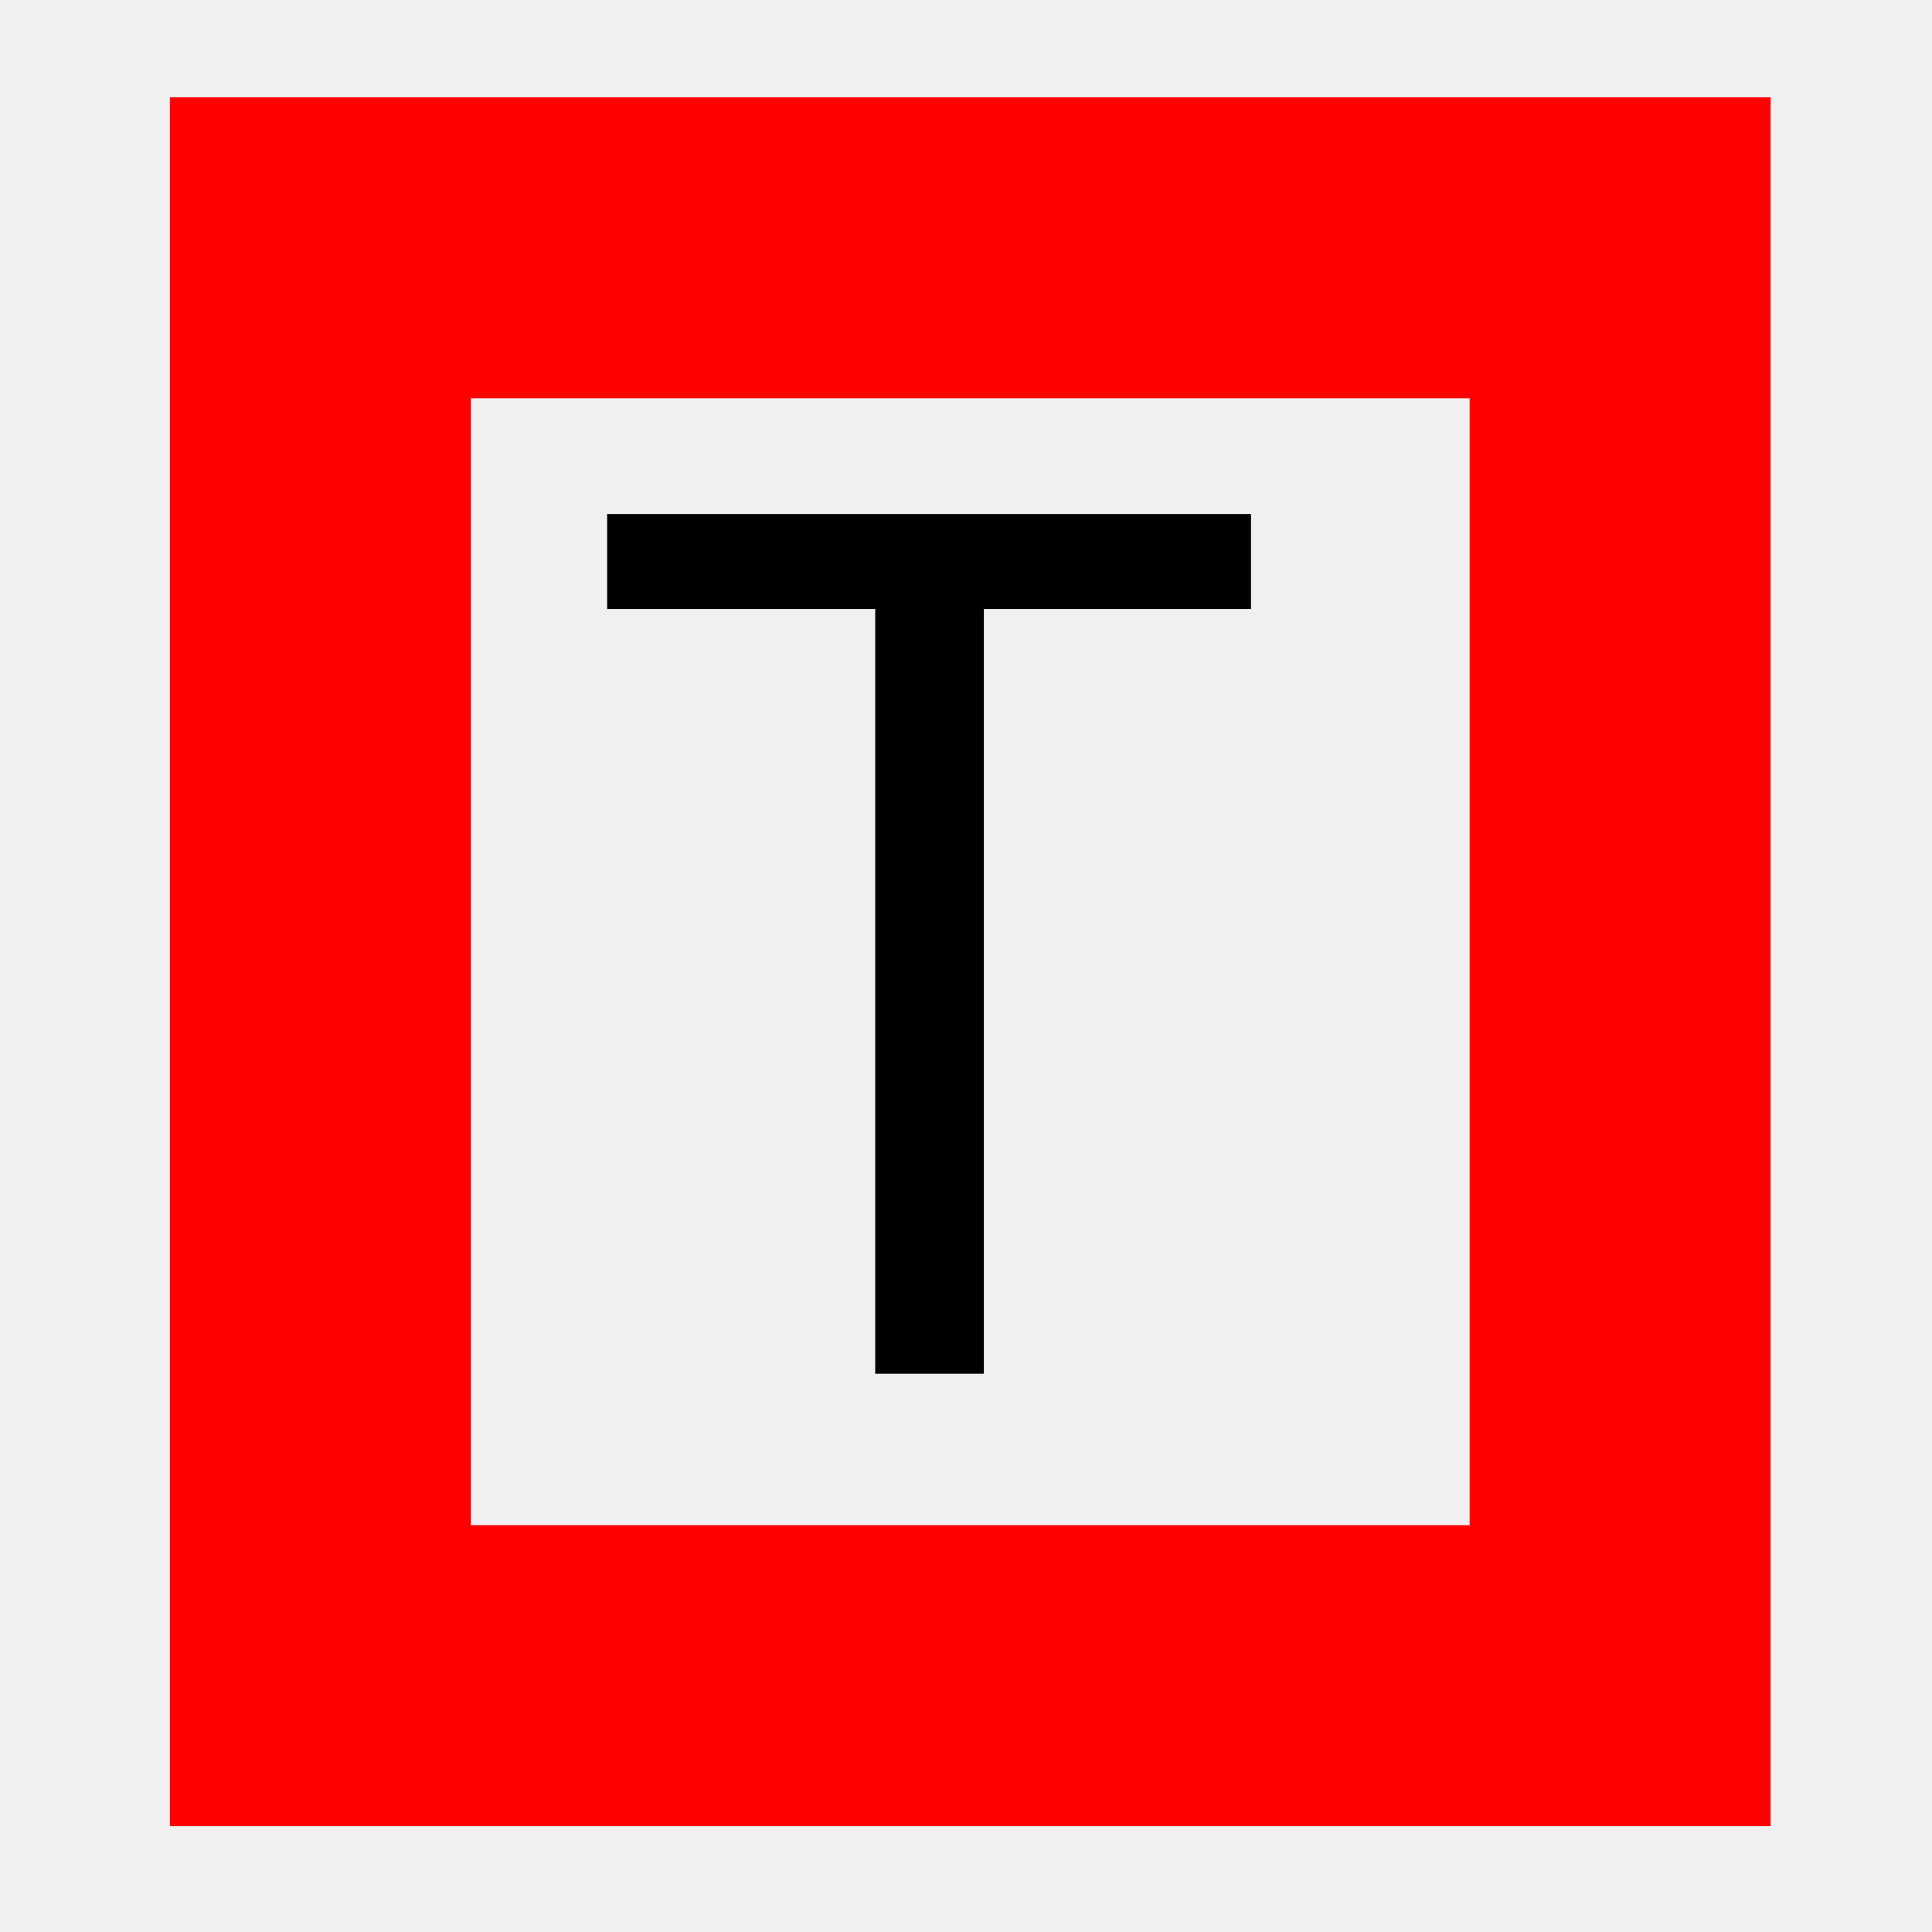
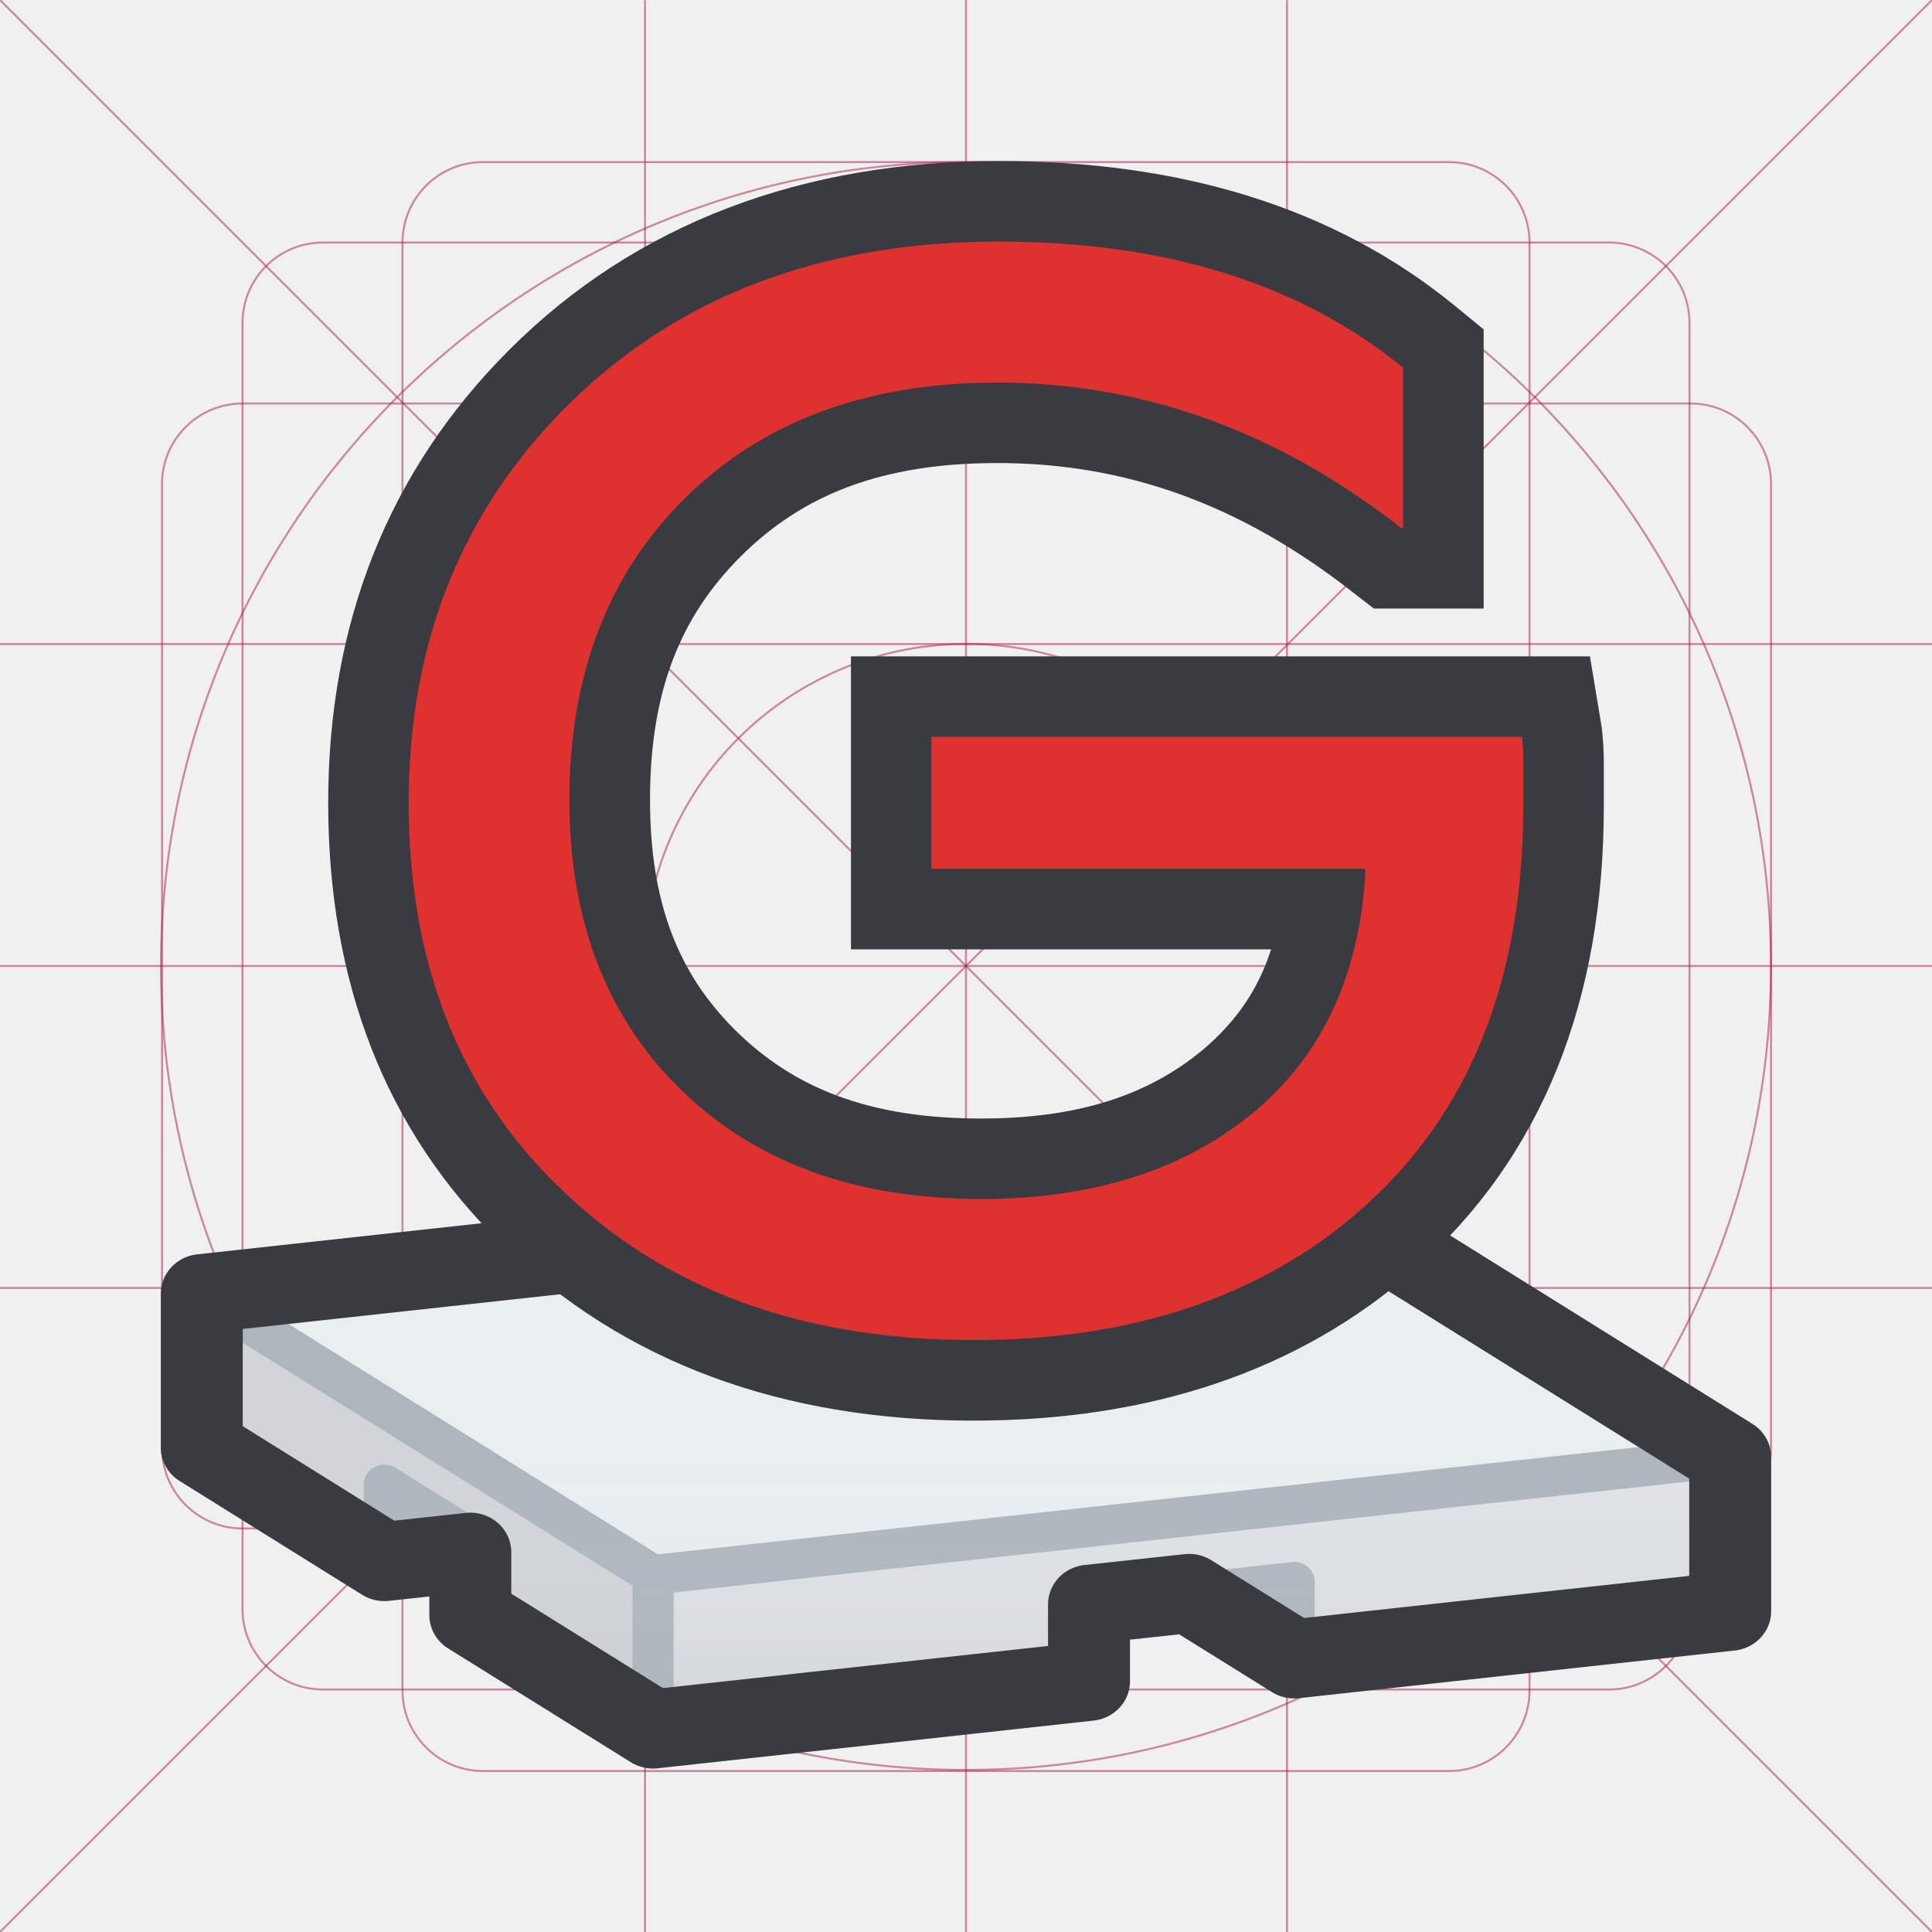
- <svg xmlns="http://www.w3.org/2000/svg" version="1.1" width="64.188" height="64.188" id="svg3799">
-   <defs id="defs3801">
-     <marker refX="0" refY="0" orient="auto" id="EmptyTriangleOutL" style="overflow:visible">
-       <path d="m 5.77,0 -8.65,5 0,-10 8.65,5 z" transform="matrix(0.8,0,0,0.8,-4.8,0)" id="path4487" style="fill:#ffffff;fill-rule:evenodd;stroke:#000000;stroke-width:1pt" />
-     </marker>
-     <marker refX="0" refY="0" orient="auto" id="DotS" style="overflow:visible">
-       <path d="m -2.5,-1 c 0,2.76 -2.24,5 -5,5 -2.76,0 -5,-2.24 -5,-5 0,-2.76 2.24,-5 5,-5 2.76,0 5,2.24 5,5 z" transform="matrix(0.2,0,0,0.2,1.48,0.2)" id="path4394" style="fill-rule:evenodd;stroke:#000000;stroke-width:1pt" />
-     </marker>
-     <marker refX="0" refY="0" orient="auto" id="DotL" style="overflow:visible">
-       <path d="m -2.5,-1 c 0,2.76 -2.24,5 -5,5 -2.76,0 -5,-2.24 -5,-5 0,-2.76 2.24,-5 5,-5 2.76,0 5,2.24 5,5 z" transform="matrix(0.8,0,0,0.8,5.92,0.8)" id="path4388" style="fill-rule:evenodd;stroke:#000000;stroke-width:1pt" />
-     </marker>
-     <marker refX="0" refY="0" orient="auto" id="Tail" style="overflow:visible">
-       <g transform="scale(-1.2,-1.2)" id="g4363">
-         <path d="M -3.805,-3.959 0.544,0" id="path4365" style="fill:none;stroke:#000000;stroke-width:0.8;stroke-linecap:round" />
-         <path d="M -1.287,-3.959 3.062,0" id="path4367" style="fill:none;stroke:#000000;stroke-width:0.8;stroke-linecap:round" />
-         <path d="M 1.305,-3.959 5.654,0" id="path4369" style="fill:none;stroke:#000000;stroke-width:0.8;stroke-linecap:round" />
-         <path d="M -3.805,4.178 0.544,0.22" id="path4371" style="fill:none;stroke:#000000;stroke-width:0.8;stroke-linecap:round" />
-         <path d="M -1.287,4.178 3.062,0.22" id="path4373" style="fill:none;stroke:#000000;stroke-width:0.8;stroke-linecap:round" />
-         <path d="M 1.305,4.178 5.654,0.22" id="path4375" style="fill:none;stroke:#000000;stroke-width:0.8;stroke-linecap:round" />
+ <svg xmlns="http://www.w3.org/2000/svg" xmlns:xlink="http://www.w3.org/1999/xlink" width="24" height="24" viewBox="0 0 24 24" version="1.1" id="svg1" xml:space="preserve">
+   <defs id="defs1">
+     <linearGradient id="linearGradient142">
+       <stop style="stop-color:#e9eef1;stop-opacity:1" offset="0" id="stop142" />
+       <stop style="stop-color:#adb5bd;stop-opacity:1" offset="1" id="stop143" />
+     </linearGradient>
+     <linearGradient id="linearGradient107">
+       <stop style="stop-color:#fa5252;stop-opacity:1" offset="0" id="stop107" />
+       <stop style="stop-color:#228be6;stop-opacity:1" offset="1" id="stop108" />
+     </linearGradient>
+     <linearGradient id="linearGradient75">
+       <stop style="stop-color:#3a3b40;stop-opacity:0.75;" offset="0" id="stop75" />
+       <stop style="stop-color:#e9eef1;stop-opacity:0;" offset="0.5" id="stop76" />
+     </linearGradient>
+     <linearGradient xlink:href="#linearGradient75" id="linearGradient76" x1="-53.282" y1="-12.879" x2="-53.282" y2="-133.707" gradientUnits="userSpaceOnUse" />
+     <linearGradient xlink:href="#linearGradient75" id="linearGradient77" gradientUnits="userSpaceOnUse" x1="46.726" y1="116.404" x2="46.726" y2="-41.197" />
+     <linearGradient xlink:href="#linearGradient75" id="linearGradient86" gradientUnits="userSpaceOnUse" x1="-10.91" y1="20.59" x2="-10.91" y2="-103.796" />
+     <linearGradient xlink:href="#linearGradient75" id="linearGradient99" gradientUnits="userSpaceOnUse" x1="69.805" y1="-81.401" x2="69.805" y2="-202.307" />
+     <linearGradient xlink:href="#linearGradient107" id="linearGradient108" x1="62.214" y1="52.315" x2="71.861" y2="52.315" gradientUnits="userSpaceOnUse" gradientTransform="matrix(0.6296907,0,0,0.6436976,-26.12477,-17.65435)" />
+     <linearGradient xlink:href="#linearGradient75" id="linearGradient131" gradientUnits="userSpaceOnUse" x1="11.733" y1="22.666" x2="11.733" y2="0.812" />
+     <linearGradient xlink:href="#linearGradient142" id="linearGradient143" gradientUnits="userSpaceOnUse" x1="8.72" y1="5.553" x2="10.634" y2="12.818" />
+     <linearGradient xlink:href="#linearGradient142" id="linearGradient144" gradientUnits="userSpaceOnUse" x1="8.72" y1="5.553" x2="10.634" y2="12.818" />
+     <linearGradient xlink:href="#linearGradient75" id="linearGradient189" gradientUnits="userSpaceOnUse" x1="-31.813" y1="-18.442" x2="-31.814" y2="-185.681" />
+     <linearGradient xlink:href="#linearGradient75" id="linearGradient196" gradientUnits="userSpaceOnUse" x1="65.749" y1="17.867" x2="65.749" y2="-211.276" />
+     <linearGradient xlink:href="#linearGradient75" id="linearGradient206" gradientUnits="userSpaceOnUse" x1="-10.91" y1="20.59" x2="-10.91" y2="-103.796" />
+   </defs>
+   <g id="layer1" style="display:inline;stroke-width:2.133" transform="matrix(0.46875,0,0,0.46875,0.5150162,0.5081164)">
+     <rect style="opacity:0.5;fill:none;fill-rule:evenodd;stroke:#a61e4d;stroke-width:0.053;stroke-linecap:round;stroke-linejoin:round;stroke-miterlimit:100;stroke-dasharray:none;stroke-dashoffset:4.6" id="rect3" width="38.347" height="38.347" x="5.328" y="5.343" rx="2.133" ry="2.133" />
+     <g id="g3-6-3-3-90" transform="translate(0.01731682,-0.01731491)" style="stroke-width:0.053;stroke-dasharray:none" />
+     <rect style="opacity:0.5;fill:none;fill-opacity:0.5;fill-rule:evenodd;stroke:#a61e4d;stroke-width:0.053;stroke-linecap:round;stroke-linejoin:round;stroke-miterlimit:100;stroke-dasharray:none;stroke-dashoffset:4.6" id="rect1" width="42.64" height="29.813" x="3.195" y="9.609" rx="2.133" ry="2.133" />
+     <rect style="opacity:0.5;fill:none;fill-opacity:0.5;fill-rule:evenodd;stroke:#a61e4d;stroke-width:0.053;stroke-linecap:round;stroke-linejoin:round;stroke-miterlimit:100;stroke-dasharray:none;stroke-dashoffset:4.6" id="rect2" width="29.867" height="42.639" x="9.568" y="3.211" rx="2.133" ry="2.133" />
+     <ellipse style="opacity:0.5;fill:none;fill-opacity:0.5;fill-rule:evenodd;stroke:#a61e4d;stroke-width:0.053;stroke-linecap:round;stroke-linejoin:round;stroke-miterlimit:100;stroke-dasharray:none;stroke-dashoffset:4.6" id="path3" cx="24.501" cy="24.516" rx="21.333" ry="21.305" />
+     <ellipse style="opacity:0.5;fill:none;fill-rule:evenodd;stroke:#a61e4d;stroke-width:0.053;stroke-linecap:round;stroke-linejoin:round;stroke-miterlimit:100;stroke-dasharray:none;stroke-dashoffset:4.6" id="path4" cx="24.515" cy="24.516" rx="8.547" ry="8.536" />
+     <path style="opacity:0.5;fill:none;fill-rule:evenodd;stroke:#a61e4d;stroke-width:0.053;stroke-linecap:round;stroke-linejoin:round;stroke-miterlimit:100;stroke-dasharray:none;stroke-dashoffset:4.6" d="M -1.099,-1.084 50.101,50.116" id="path5" />
+     <path style="opacity:0.5;fill:none;fill-rule:evenodd;stroke:#a61e4d;stroke-width:0.053;stroke-linecap:round;stroke-linejoin:round;stroke-miterlimit:100;stroke-dasharray:none;stroke-dashoffset:4.6" d="M 50.101,-1.084 -1.099,50.116" id="path6" />
+     <path style="opacity:0.5;fill:none;fill-rule:evenodd;stroke:#a61e4d;stroke-width:0.053;stroke-linecap:round;stroke-linejoin:round;stroke-miterlimit:100;stroke-dasharray:none;stroke-dashoffset:4.6" d="M 24.501,-1.084 V 50.116" id="path7" />
+     <path style="opacity:0.5;fill:none;fill-rule:evenodd;stroke:#a61e4d;stroke-width:0.053;stroke-linecap:round;stroke-linejoin:round;stroke-miterlimit:100;stroke-dasharray:none;stroke-dashoffset:4.6" d="M -1.099,24.516 H 50.101" id="path8" />
+     <path style="opacity:0.5;fill:none;fill-rule:evenodd;stroke:#a61e4d;stroke-width:0.053;stroke-linecap:round;stroke-linejoin:round;stroke-miterlimit:100;stroke-dasharray:none;stroke-dashoffset:4.6" d="M 15.995,-1.057 V 50.143" id="path9" />
+     <path style="opacity:0.5;fill:none;fill-rule:evenodd;stroke:#a61e4d;stroke-width:0.053;stroke-linecap:round;stroke-linejoin:round;stroke-miterlimit:100;stroke-dasharray:none;stroke-dashoffset:4.6" d="M 33.008,-1.057 V 50.143" id="path10" />
+     <path style="opacity:0.5;fill:none;fill-rule:evenodd;stroke:#a61e4d;stroke-width:0.053;stroke-linecap:round;stroke-linejoin:round;stroke-miterlimit:100;stroke-dasharray:none;stroke-dashoffset:4.6" d="M -1.099,15.983 H 50.101" id="path11" />
+     <path style="opacity:0.5;fill:none;fill-rule:evenodd;stroke:#a61e4d;stroke-width:0.053;stroke-linecap:round;stroke-linejoin:round;stroke-miterlimit:100;stroke-dasharray:none;stroke-dashoffset:4.6" d="M -1.099,33.049 H 50.101" id="path12" />
+   </g>
+   <g id="layer2" style="display:inline;opacity:1;stroke-width:1.096" transform="matrix(0.9099488,0,0,0.9151602,1.323927,1.269753)">
+     <g id="g55" transform="matrix(0.1532986,0,0,0.1386635,4.569644,3.826789)" style="display:none;stroke-width:3.758;stroke-dasharray:none">
+       <path d="M 74.554,16.145 -21.221,26.995 18.895,52.9 114.672,42.05 Z m -4.452,2.941 13.638,8.808 -32.563,3.688 -13.64,-8.806 z m -47.889,5.425 13.64,8.808 -32.565,3.688 -13.638,-8.806 z m 67.947,7.527 13.64,8.808 -32.565,3.688 -5.782,-3.735 -7.856,-5.073 z m -47.889,5.425 13.64,8.808 -32.565,3.688 -5.782,-3.735 -7.856,-5.073 z" style="fill:#e9eef1;fill-rule:evenodd;stroke:none;stroke-width:3.758;stroke-linecap:round;stroke-linejoin:round;stroke-dasharray:none" id="path44" />
+       <path d="M 114.672,42.05 18.895,52.9 v 5.961 L 114.672,48.01 Z" style="fill:#e9eef1;fill-rule:evenodd;stroke:none;stroke-width:3.758;stroke-linecap:round;stroke-linejoin:round;stroke-dasharray:none" id="path43" />
+       <path d="m 18.895,58.861 v -5.961 L -21.221,26.995 v 5.963 z" style="fill:#e9eef1;fill-rule:evenodd;stroke:none;stroke-width:3.758;stroke-linecap:round;stroke-linejoin:round;stroke-dasharray:none" id="path42" />
+       <path d="m 22.214,24.511 -32.563,3.69 7.854,5.071 24.709,-2.8 z" style="fill:#e9eef1;fill-rule:evenodd;stroke:none;stroke-width:3.758;stroke-linecap:round;stroke-linejoin:round;stroke-dasharray:none" id="path53" />
+       <path d="m 90.16,32.038 -32.563,3.688 7.856,5.073 24.707,-2.8 z" style="fill:#e9eef1;fill-rule:evenodd;stroke:none;stroke-width:3.758;stroke-linecap:round;stroke-linejoin:round;stroke-dasharray:none" id="path48" />
+       <path d="M 42.272,37.463 9.709,41.151 17.564,46.224 42.272,43.424 Z" style="fill:#e9eef1;fill-rule:evenodd;stroke:none;stroke-width:3.758;stroke-linecap:round;stroke-linejoin:round;stroke-dasharray:none" id="path45" />
+       <path d="m 70.102,19.086 -32.565,3.69 7.856,5.071 24.709,-2.8 z" style="fill:#e9eef1;fill-rule:evenodd;stroke:none;stroke-width:3.758;stroke-linecap:round;stroke-linejoin:round;stroke-dasharray:none" id="path52" />
+       <path d="m 42.272,37.463 v 5.961 l 5.787,3.737 7.854,-0.89 z" style="fill:#e9eef1;fill-rule:evenodd;stroke:none;stroke-width:3.758;stroke-linecap:round;stroke-linejoin:round;stroke-dasharray:none" id="path46" />
+       <path d="m 22.214,24.511 v 5.961 l 5.785,3.737 7.856,-0.89 z" style="fill:#e9eef1;fill-rule:evenodd;stroke:none;stroke-width:3.758;stroke-linecap:round;stroke-linejoin:round;stroke-dasharray:none" id="path55" />
+       <path d="m 70.102,19.086 v 5.961 l 5.785,3.737 7.854,-0.89 z" style="fill:#e9eef1;fill-rule:evenodd;stroke:none;stroke-width:3.758;stroke-linecap:round;stroke-linejoin:round;stroke-dasharray:none" id="path50" />
+       <path d="m 90.16,32.038 v 5.961 l 5.785,3.737 7.856,-0.89 z" style="fill:#e9eef1;fill-rule:evenodd;stroke:none;stroke-width:3.758;stroke-linecap:round;stroke-linejoin:round;stroke-dasharray:none" id="path49" />
+       <path id="path56" style="font-variation-settings:normal;opacity:1;vector-effect:none;fill:url(#linearGradient77);fill-opacity:1;fill-rule:evenodd;stroke:#3a3b40;stroke-width:7.516;stroke-linecap:round;stroke-linejoin:round;stroke-miterlimit:4;stroke-dasharray:none;stroke-dashoffset:0;stroke-opacity:1;-inkscape-stroke:none;stop-color:#000000;stop-opacity:1" d="m 74.553,16.142 -95.777,10.852 v 5.962 l 40.123,25.908 95.777,-10.852 v -5.962 z m -4.448,8.901 5.788,3.736 -24.718,2.802 -5.775,-3.736 z m -47.895,5.426 5.788,3.736 -24.706,2.802 -5.788,-3.736 z m 67.95,7.528 5.788,3.736 -24.706,2.802 -5.788,-3.736 z m -47.882,5.426 5.775,3.736 -24.706,2.802 -5.788,-3.736 z" />
+     </g>
+     <g id="g70" transform="matrix(0.182914,0,0,0.1807515,21.47867,24.97987)" style="display:none;stroke-width:6.027">
+       <path d="m 3.793,-89.86 -80.454,9.113 v 39.743 5.961 l 32.565,-3.69 v -5.961 l 15.323,-1.735 v 5.961 l 32.565,-3.69 v -5.961 z" style="fill:#dee2e6;fill-rule:evenodd;stroke:#adb5bd;stroke-width:3.013;stroke-linecap:round;stroke-linejoin:round;stroke-dasharray:none" id="path67" />
+       <path d="m -29.906,-111.62 -80.452,9.115 33.697,21.758 80.454,-9.113 z" style="fill:#e9eef1;fill-rule:evenodd;stroke:#adb5bd;stroke-width:3.013;stroke-linecap:round;stroke-linejoin:round;stroke-dasharray:none" id="path68" />
+       <path d="m -110.357,-102.505 v 39.741 5.961 l 13.638,8.808 v -5.961 l 6.42,4.145 v 5.961 l 13.638,8.808 v -5.961 -39.743 z" style="fill:#d1d5d9;fill-rule:evenodd;stroke:#adb5bd;stroke-width:3.013;stroke-linecap:round;stroke-linejoin:round;stroke-dasharray:none" id="path66" />
+       <path d="m -28.772,-40.469 v -5.961 l -7.854,0.89 z" style="fill:#dee2e6;fill-rule:evenodd;stroke:#adb5bd;stroke-width:3.013;stroke-linecap:round;stroke-linejoin:round;stroke-dasharray:none" id="path69" />
+       <path d="m -90.299,-48.724 v -1.088 l -6.42,-4.145 v 5.961 z" style="fill:#dee2e6;fill-rule:evenodd;stroke:#adb5bd;stroke-width:3.013;stroke-linecap:round;stroke-linejoin:round;stroke-dasharray:none" id="path70" />
+       <path id="path71" style="fill:url(#linearGradient76);fill-opacity:1;fill-rule:evenodd;stroke:#3a3b40;stroke-width:6.027;stroke-linecap:round;stroke-linejoin:round;stroke-dasharray:none" d="m -29.91,-111.617 -80.443,9.113 v 39.741 5.961 l 13.635,8.801 6.418,-0.728 v 4.879 l 13.635,8.801 32.569,-3.683 v -5.961 l 7.476,-0.843 7.849,5.066 32.559,-3.693 v -5.961 -39.741 z" />
+     </g>
+     <g id="g81" transform="matrix(0.1828011,0,0,0.1754674,13.72695,19.02498)" style="display:none;opacity:1;stroke-width:6.119">
+       <path d="m 12.467,-63.002 -80.452,9.115 33.699,21.76 80.452,-9.115 z" style="fill:#e9eef1;fill-rule:evenodd;stroke:#adb5bd;stroke-width:3.059;stroke-linecap:round;stroke-linejoin:round;stroke-dasharray:none" id="path77" />
+       <path d="m 46.165,-41.241 -80.452,9.115 v 5.961 5.961 l 32.563,-3.688 v -5.963 l 15.323,-1.735 v 5.961 l 32.565,-3.688 v -5.963 z" style="fill:#dee2e6;fill-rule:evenodd;stroke:#adb5bd;stroke-width:3.059;stroke-linecap:round;stroke-linejoin:round;stroke-dasharray:none" id="path78" />
+       <path d="m -67.985,-53.886 v 5.961 5.963 l 13.638,8.806 v -5.961 l 6.42,4.145 v 5.961 l 13.64,8.808 v -5.961 -5.961 z" style="fill:#d1d5d9;fill-rule:evenodd;stroke:#adb5bd;stroke-width:3.059;stroke-linecap:round;stroke-linejoin:round;stroke-dasharray:none" id="path79" />
+       <path d="m 13.6,-25.63 v -5.961 l -7.854,0.89 z" style="fill:#d1d5d9;fill-rule:evenodd;stroke:#adb5bd;stroke-width:3.059;stroke-linecap:round;stroke-linejoin:round;stroke-dasharray:none" id="path81" />
+       <path d="m -47.927,-33.883 v -1.091 l -6.42,-4.145 v 5.961 z" style="fill:#dee2e6;fill-rule:evenodd;stroke:#adb5bd;stroke-width:3.059;stroke-linecap:round;stroke-linejoin:round;stroke-dasharray:none" id="path80" />
+       <path id="path82" style="font-variation-settings:normal;opacity:1;vector-effect:none;fill:url(#linearGradient86);fill-opacity:1;fill-rule:evenodd;stroke:#3a3b40;stroke-width:6.119;stroke-linecap:round;stroke-linejoin:round;stroke-miterlimit:4;stroke-dasharray:none;stroke-dashoffset:0;stroke-opacity:1;-inkscape-stroke:none;stop-color:#000000;stop-opacity:1" d="m 12.462,-63 -80.443,9.114 v 5.955 5.966 l 13.635,8.805 6.418,-0.723 v 4.871 l 13.646,8.805 32.559,-3.69 v -5.955 l 7.476,-0.84 7.849,5.062 32.559,-3.69 v -5.955 -5.966 z" />
+     </g>
+     <g id="g92" transform="matrix(0.1829105,0,0,0.1807475,-1.035435,37.37872)" style="display:none;stroke-width:6.027">
+       <path d="m 93.183,-180.22 -80.454,9.115 33.699,21.758 80.454,-9.113 z m -1.114,0.736 32.093,20.723 -76.62,8.68 -32.093,-20.723 z" style="fill:#dee2e6;fill-rule:evenodd;stroke:#adb5bd;stroke-width:3.013;stroke-linecap:round;stroke-linejoin:round;stroke-dasharray:none" id="path91" />
+       <path d="m 92.069,-179.483 -76.62,8.68 32.093,20.723 44.527,-5.045 z" style="fill:#dee2e6;fill-rule:evenodd;stroke:#adb5bd;stroke-width:3.013;stroke-linecap:round;stroke-linejoin:round;stroke-dasharray:none" id="path89" />
+       <path d="m 92.069,-179.483 v 24.358 l 32.093,-3.635 z" style="fill:#d1d5d9;fill-rule:evenodd;stroke:#adb5bd;stroke-width:3.013;stroke-linecap:round;stroke-linejoin:round;stroke-dasharray:none" id="path90" />
+       <path d="m 126.881,-158.46 -80.454,9.113 v 39.743 5.961 l 32.565,-3.688 v -5.963 l 15.323,-1.735 v 5.961 l 32.565,-3.688 v -5.963 z" style="fill:#dee2e6;fill-rule:evenodd;stroke:#adb5bd;stroke-width:3.013;stroke-linecap:round;stroke-linejoin:round;stroke-dasharray:none" id="path86" />
+       <path d="m 12.729,-171.105 v 39.741 5.963 l 13.64,8.806 v -5.961 l 6.42,4.145 v 0.002 5.959 l 13.638,8.808 v -5.961 -39.743 z" style="fill:#d1d5d9;fill-rule:evenodd;stroke:#adb5bd;stroke-width:3.013;stroke-linecap:round;stroke-linejoin:round;stroke-dasharray:none" id="path92" />
+       <path d="m 94.316,-109.068 v -5.961 l -7.854,0.89 z" style="fill:#d1d5d9;fill-rule:evenodd;stroke:#adb5bd;stroke-width:3.013;stroke-linecap:round;stroke-linejoin:round;stroke-dasharray:none" id="path87" />
+       <path d="m 32.789,-117.321 v -1.091 l -6.42,-4.145 v 5.961 z" style="fill:#dee2e6;fill-rule:evenodd;stroke:#adb5bd;stroke-width:3.013;stroke-linecap:round;stroke-linejoin:round;stroke-dasharray:none" id="path88" />
+       <path style="font-variation-settings:normal;opacity:1;vector-effect:none;fill:#228be6;fill-opacity:1;stroke:#adb5bd;stroke-width:0.548;stroke-linecap:round;stroke-linejoin:round;stroke-miterlimit:4;stroke-dasharray:none;stroke-dashoffset:0;stroke-opacity:1;-inkscape-stroke:none" d="M 4.694,8.469 2.007,6.645 15.805,4.938 18.643,6.859 Z" id="path144" transform="matrix(5.467154,0,0,5.53258,5.660885,-206.8008)" />
+       <path id="path93" style="font-variation-settings:normal;opacity:1;vector-effect:none;fill:url(#linearGradient99);fill-opacity:1;fill-rule:evenodd;stroke:#3a3b40;stroke-width:6.027;stroke-linecap:round;stroke-linejoin:round;stroke-miterlimit:4;stroke-dasharray:none;stroke-dashoffset:0;stroke-opacity:1;-inkscape-stroke:none;stop-color:#000000;stop-opacity:1" d="m 93.188,-180.217 -80.455,9.114 v 39.742 5.961 l 13.636,8.801 6.419,-0.718 v 4.869 l 13.636,8.802 32.57,-3.683 v -5.961 l 7.476,-0.843 7.85,5.067 32.56,-3.693 v -5.961 -39.742 z" />
+     </g>
+     <g id="g122" transform="matrix(0.9745092,0,0,0.9738808,0.2990961,0.3062472)" style="display:none;stroke-width:1.125">
+       <path d="m 8.72,5.553 -7.193,0.806 4.424,2.828 1.602,1.024 1.242,-0.139 c -0.049,-0.402 -0.075,-0.805 -0.075,-1.195 z" style="font-variation-settings:normal;opacity:1;vector-effect:none;fill:url(#linearGradient144);fill-opacity:1;fill-rule:evenodd;stroke:#adb5bd;stroke-width:0.562;stroke-linecap:round;stroke-linejoin:round;stroke-miterlimit:4;stroke-dasharray:none;stroke-dashoffset:0;stroke-opacity:1;-inkscape-stroke:none;stop-color:#000000;stop-opacity:1" id="path122" />
+       <path d="m 15.913,4.746 -6.833,0.766 4.424,2.828 1.602,1.024 0.882,-0.099 c -0.049,-0.402 -0.075,-0.805 -0.075,-1.195 z" style="font-variation-settings:normal;opacity:1;vector-effect:none;fill:url(#linearGradient143);fill-opacity:1;fill-rule:evenodd;stroke:#adb5bd;stroke-width:0.562;stroke-linecap:round;stroke-linejoin:round;stroke-miterlimit:4;stroke-dasharray:none;stroke-dashoffset:0;stroke-opacity:1;-inkscape-stroke:none;stop-color:#000000;stop-opacity:1" id="path121" />
+       <path d="m 15.913,4.746 v 3.324 c 0,0.39 0.025,0.793 0.075,1.195 l 5.951,-0.668 z" style="fill:#d1d5d9;fill-rule:evenodd;stroke:#adb5bd;stroke-width:0.562;stroke-linecap:round;stroke-linejoin:round;stroke-dasharray:none" id="path120" />
+       <path d="m 8.72,5.553 v 3.323 c 0,0.39 0.025,0.793 0.075,1.195 L 14.745,9.404 Z" style="fill:#d1d5d9;fill-rule:evenodd;stroke:#adb5bd;stroke-width:0.562;stroke-linecap:round;stroke-linejoin:round;stroke-dasharray:none" id="path119" />
+       <path d="M 16.121,4.609 1.017,6.303 7.344,10.347 22.448,8.653 Z m -0.209,0.136 6.025,3.851 -6.833,0.766 -6.026,-3.851 z M 8.72,5.553 14.745,9.404 7.553,10.21 1.527,6.359 Z" style="fill:#dee2e6;fill-rule:evenodd;stroke:#adb5bd;stroke-width:0.562;stroke-linecap:round;stroke-linejoin:round;stroke-dasharray:none" id="path118" />
+       <path d="m 4.783,16.298 v -0.203 l -1.205,-0.77 v 1.108 z" style="fill:#dee2e6;fill-rule:evenodd;stroke:#adb5bd;stroke-width:0.562;stroke-linecap:round;stroke-linejoin:round;stroke-dasharray:none" id="path117" />
+       <path d="m 16.335,17.832 v -1.108 l -1.475,0.165 z" style="fill:#d1d5d9;fill-rule:evenodd;stroke:#adb5bd;stroke-width:0.562;stroke-linecap:round;stroke-linejoin:round;stroke-dasharray:none" id="path116" />
+       <path d="M 22.448,8.653 7.344,10.347 v 7.386 1.108 l 6.114,-0.686 v -1.108 l 2.877,-0.322 v 1.108 l 6.114,-0.686 v -1.108 z" style="fill:#dee2e6;fill-rule:evenodd;stroke:#adb5bd;stroke-width:0.562;stroke-linecap:round;stroke-linejoin:round;stroke-dasharray:none" id="path115" />
+       <path d="m 1.017,6.303 v 7.386 1.108 l 2.561,1.637 v -1.108 l 1.205,0.77 v 1.108 l 2.561,1.637 v -1.108 -7.386 z" style="fill:#d1d5d9;fill-rule:evenodd;stroke:#adb5bd;stroke-width:0.562;stroke-linecap:round;stroke-linejoin:round;stroke-dasharray:none" id="path114" />
+       <path id="path123" style="font-variation-settings:normal;display:inline;opacity:1;vector-effect:none;fill:url(#linearGradient131);fill-opacity:1;fill-rule:evenodd;stroke:#3a3b40;stroke-width:1.125;stroke-linecap:round;stroke-linejoin:round;stroke-miterlimit:4;stroke-dasharray:none;stroke-dashoffset:0;stroke-opacity:1;-inkscape-stroke:none;stop-color:#000000;stop-opacity:1" d="M 16.122,4.61 1.018,6.302 v 7.386 1.108 l 2.561,1.637 1.204,-0.134 v 0.905 l 2.561,1.637 6.115,-0.685 v -1.108 l 1.402,-0.158 h 0.002 l 1.472,0.943 6.113,-0.687 V 16.038 8.654 Z" />
+     </g>
+     <g id="g181" transform="matrix(0.1178604,0,0,0.1147319,15.48216,23.4347)" style="display:none;stroke-width:9.424">
+       <path d="m 26.062,-151.229 -146.416,16.682 61.328,39.826 73.207,-8.342 -30.664,-19.912 73.209,-8.342 z" style="fill:#e9eef1;fill-rule:evenodd;stroke:#adb5bd;stroke-width:4.712;stroke-linecap:round;stroke-linejoin:round;stroke-dasharray:none" id="path174" />
+       <path d="m 14.182,-103.062 -73.207,8.342 v 36.369 5.457 l 29.631,-3.377 v -5.455 l 13.945,-1.588 v 5.455 l 29.631,-3.377 v -5.455 -23.408 z" style="fill:#dee2e6;fill-rule:evenodd;stroke:#adb5bd;stroke-width:4.712;stroke-linecap:round;stroke-linejoin:round;stroke-dasharray:none" id="path175" />
+       <path d="m 56.727,-131.316 -73.209,8.342 30.664,19.912 v 12.963 l 12.912,-1.471 v 5.455 l 29.633,-3.375 v -5.455 z" style="fill:#dee2e6;fill-rule:evenodd;stroke:#adb5bd;stroke-width:4.712;stroke-linecap:round;stroke-linejoin:round;stroke-dasharray:none" id="path176" />
+       <path d="m -120.354,-134.547 v 36.369 5.455 l 12.412,8.061 v -5.455 l 5.84,3.793 v 5.455 l 24.824,16.121 v -5.455 l 5.84,3.793 v 5.455 l 12.412,8.061 v -5.457 -36.369 z" style="fill:#d1d5d9;fill-rule:evenodd;stroke:#adb5bd;stroke-width:4.712;stroke-linecap:round;stroke-linejoin:round;stroke-dasharray:none" id="path178" />
+       <path d="m 27.094,-86.115 v -5.455 l -7.146,0.814 z" style="fill:#dee2e6;fill-rule:evenodd;stroke:#adb5bd;stroke-width:4.712;stroke-linecap:round;stroke-linejoin:round;stroke-dasharray:none" id="path177" />
+       <path d="m -15.449,-57.859 v -5.457 l -7.146,0.814 z" style="fill:#dee2e6;fill-rule:evenodd;stroke:#adb5bd;stroke-width:4.712;stroke-linecap:round;stroke-linejoin:round;stroke-dasharray:none" id="path181" />
+       <path d="m -71.438,-65.414 v -0.996 l -5.84,-3.793 v 5.455 z" style="fill:#dee2e6;fill-rule:evenodd;stroke:#adb5bd;stroke-width:4.712;stroke-linecap:round;stroke-linejoin:round;stroke-dasharray:none" id="path180" />
+       <path d="m -102.102,-85.326 v -0.998 l -5.84,-3.793 v 5.455 z" style="fill:#dee2e6;fill-rule:evenodd;stroke:#adb5bd;stroke-width:4.712;stroke-linecap:round;stroke-linejoin:round;stroke-dasharray:none" id="path179" />
+       <path id="path182" style="font-variation-settings:normal;display:inline;opacity:1;vector-effect:none;fill:url(#linearGradient189);fill-opacity:1;fill-rule:evenodd;stroke:#3a3b40;stroke-width:9.424;stroke-linecap:round;stroke-linejoin:round;stroke-miterlimit:4;stroke-dasharray:none;stroke-dashoffset:0;stroke-opacity:1;-inkscape-stroke:none;stop-color:#000000;stop-opacity:1" d="m 26.066,-151.236 -146.419,16.697 v 36.353 5.462 l 12.419,8.062 5.839,-0.67 v 4.464 l 24.821,16.124 5.839,-0.67 v 4.464 l 12.403,8.062 29.631,-3.385 v -5.462 l 6.805,-0.769 7.142,4.644 29.631,-3.385 v -5.446 -23.418 l 5.775,-0.654 7.142,4.644 29.631,-3.369 v -5.462 -36.37 z" />
+     </g>
+     <g id="g192" transform="matrix(0.09010301,0,0,0.08561488,5.808415,20.01689)" style="display:none;stroke-width:12.476">
+       <path d="M 124.546,-74.108 28.769,-63.258 v 5.963 l 95.777,-10.85 z" style="display:inline;fill:#e9eef1;fill-rule:evenodd;stroke:none;stroke-width:6.238;stroke-linecap:round;stroke-linejoin:round;stroke-dasharray:none" id="path190" />
+       <path d="m 180.204,-110.861 -95.777,10.85 7.854,5.071 87.923,-9.96 z" style="display:inline;fill:#e9eef1;fill-rule:evenodd;stroke:none;stroke-width:6.238;stroke-linecap:round;stroke-linejoin:round;stroke-dasharray:none" id="path191" />
+       <path d="m 28.769,-57.295 v -5.963 l -80.235,-51.807 v 5.961 z" style="display:inline;fill:#e9eef1;fill-rule:evenodd;stroke:none;stroke-width:6.238;stroke-linecap:round;stroke-linejoin:round;stroke-dasharray:none" id="path189" />
+       <path d="m 140.088,-136.765 -191.554,21.7 80.235,51.807 95.777,-10.85 -40.119,-25.903 95.777,-10.85 z m -4.454,8.902 5.787,3.737 -24.712,2.798 -5.782,-3.735 z m -47.889,5.425 5.787,3.737 -24.709,2.798 -5.785,-3.735 z m -47.889,5.425 5.787,3.737 -24.709,2.798 -5.785,-3.735 z m 115.835,2.102 5.787,3.735 7.854,-0.888 -32.563,3.688 -5.787,-3.737 z m -163.724,3.323 5.787,3.737 -24.709,2.798 -5.785,-3.735 z m 115.835,2.102 5.787,3.735 -24.709,2.8 -5.785,-3.735 z m -47.889,5.425 5.787,3.735 -24.709,2.8 -5.785,-3.735 z m -47.886,5.425 5.785,3.735 -24.709,2.8 -5.785,-3.735 z m 67.947,7.527 5.785,3.735 -24.709,2.8 -5.785,-3.737 z m -47.889,5.425 5.785,3.735 -24.709,2.8 -5.785,-3.737 z m 67.947,7.527 5.785,3.735 -24.709,2.8 -5.785,-3.737 z m -47.889,5.425 5.785,3.735 -24.709,2.8 -5.785,-3.737 z" style="display:inline;fill:#e9eef1;fill-rule:evenodd;stroke:none;stroke-width:6.238;stroke-linecap:round;stroke-linejoin:round;stroke-dasharray:none" id="path192" />
+       <path id="path193" style="font-variation-settings:normal;display:inline;opacity:1;vector-effect:none;fill:url(#linearGradient196);fill-opacity:1;fill-rule:evenodd;stroke:#3a3b40;stroke-width:12.477;stroke-linecap:round;stroke-linejoin:round;stroke-miterlimit:4;stroke-dasharray:none;stroke-dashoffset:0;stroke-opacity:1;-inkscape-stroke:none;stop-color:#000000;stop-opacity:1" d="m 141.466,-141.768 -191.545,21.682 v 16.354 l 80.221,51.798 95.794,-10.83 v -5.971 l -32.261,-20.833 87.902,-9.959 V -115.88 Z m -5.841,13.903 5.787,3.748 -24.706,2.789 -5.787,-3.726 z m -47.876,5.426 5.787,3.726 -24.706,2.811 -5.787,-3.726 z m -47.897,5.426 5.787,3.726 -24.706,2.811 -5.787,-3.748 z m 115.849,2.092 5.787,3.748 -24.727,2.789 -5.787,-3.726 z m -163.725,3.334 5.787,3.726 -24.727,2.811 -5.766,-3.748 z m 115.828,2.092 5.787,3.748 -24.706,2.789 -5.787,-3.726 z m -47.897,5.426 5.787,3.748 -24.706,2.789 -5.787,-3.726 z m -47.876,5.426 5.787,3.748 -24.706,2.789 -5.787,-3.726 z m 67.952,7.54 5.766,3.726 -24.706,2.811 -5.787,-3.748 z m -47.897,5.426 5.787,3.726 -24.706,2.811 -5.787,-3.748 z m 67.951,7.518 5.787,3.726 -24.727,2.811 -5.766,-3.726 z m -47.896,5.426 5.787,3.726 -24.706,2.811 -5.787,-3.748 z" />
+     </g>
+     <g id="g201" style="display:none;opacity:1;stroke-width:6.027" transform="matrix(0.1829105,0,0,0.1807475,-1.035435,37.37872)">
+       <rect style="font-variation-settings:normal;opacity:1;fill:#e9eef1;fill-opacity:1;stroke:#3a3b40;stroke-width:6.027;stroke-linecap:round;stroke-linejoin:round;stroke-miterlimit:4;stroke-dasharray:none;stroke-dashoffset:0;stroke-opacity:1" id="rect145" width="54.209" height="24.369" x="72.741" y="-108.69" />
+       <path id="path147" style="fill:#1971c2;stroke:none;stroke-width:6.027;stroke-linecap:square;stroke-linejoin:round" d="m 81.871,-103.599 v 2.803 h 1.393 1.425 v 8.594 H 83.263 81.871 v 2.792 h 1.393 5.647 1.393 v -2.792 H 88.91 87.485 v -8.594 h 1.425 1.393 v -2.803 H 88.91 83.263 Z" />
+       <rect style="font-variation-settings:normal;opacity:1;fill:#1971c2;fill-opacity:1;stroke:none;stroke-width:3.013;stroke-linecap:square;stroke-linejoin:round;stroke-miterlimit:4;stroke-dasharray:none;stroke-dashoffset:0;stroke-opacity:1" id="rect152" width="4.006" height="3.167" x="100.549" y="-95.151" />
+       <rect style="font-variation-settings:normal;opacity:1;fill:#1971c2;fill-opacity:1;stroke:none;stroke-width:3.013;stroke-linecap:square;stroke-linejoin:round;stroke-miterlimit:4;stroke-dasharray:none;stroke-dashoffset:0;stroke-opacity:1" id="rect153" width="4.006" height="3.167" x="107.207" y="-95.151" />
+       <rect style="font-variation-settings:normal;display:inline;opacity:1;fill:#1971c2;fill-opacity:1;stroke:none;stroke-width:3.013;stroke-linecap:square;stroke-linejoin:round;stroke-miterlimit:4;stroke-dasharray:none;stroke-dashoffset:0;stroke-opacity:1" id="rect154" width="4.006" height="3.167" x="113.865" y="-95.151" />
+     </g>
+     <g id="g101" style="display:none;opacity:1;stroke-width:1.096">
+       <path d="m 21.955,11.725 c -1.635,0 -5.576,0.261 -7.94,2.612 -1.525,1.516 -1.66,3.886 -0.415,5.559 l -1.867,1.856 0.905,0.9 1.867,-1.856 c 0.756,0.556 1.652,0.839 2.55,0.839 1.1,0 2.201,-0.417 3.04,-1.252 3.04,-3.023 2.606,-8.637 2.606,-8.637 0,0 -0.279,-0.021 -0.746,-0.021 z" id="path100" style="display:inline;fill:#67e076;stroke:none;stroke-width:2.192;stroke-dasharray:none" />
+       <path d="m 21.955,11.725 c -1.635,0 -5.576,0.261 -7.94,2.612 -1.525,1.516 -1.66,3.886 -0.415,5.559 l -1.867,1.856 0.905,0.9 1.867,-1.856 c 0.756,0.556 1.652,0.839 2.55,0.839 1.1,0 2.201,-0.417 3.04,-1.252 3.04,-3.023 2.606,-8.637 2.606,-8.637 0,0 -0.279,-0.021 -0.746,-0.021 z" id="path99" style="display:inline;fill:none;stroke:#3a3b40;stroke-width:1.096;stroke-linecap:round;stroke-linejoin:round;stroke-dasharray:none" />
+       <path style="font-variation-settings:normal;opacity:1;fill:none;fill-opacity:1;stroke:#37b24d;stroke-width:1.096;stroke-linecap:round;stroke-linejoin:round;stroke-miterlimit:4;stroke-dasharray:none;stroke-dashoffset:0;stroke-opacity:1" d="m 15.029,19.374 c 0,0 1.099,-2.185 5.495,-5.464" id="path101" />
+     </g>
+     <g id="g113" style="display:none;opacity:1;stroke-width:1.096">
+       <path style="fill:url(#linearGradient108);fill-opacity:1;stroke:#3a3b40;stroke-width:1.096;stroke-linecap:round;stroke-linejoin:round" d="m 10.076,12.269 v 3.773 c 0,3.36 2.778,6.055 6.053,6.055 3.275,0 6.053,-2.694 6.053,-6.055 v -3.773 h -4.49 v 3.773 c 0,0.792 -0.632,1.466 -1.563,1.466 -0.931,0 -1.563,-0.674 -1.563,-1.466 v -3.773 z" id="path113" />
+       <path style="fill:#228be6;fill-opacity:1;stroke:#3a3b40;stroke-width:1.096;stroke-linecap:round;stroke-linejoin:round" d="m 17.691,9.54 v 2.73 h 4.49 V 9.54 Z" id="path112" />
+       <path style="fill:#fa5252;fill-opacity:1;stroke:#3a3b40;stroke-width:1.096;stroke-linecap:round;stroke-linejoin:round" d="m 10.076,9.54 v 2.73 h 4.49 V 9.54 Z" id="path106" />
+     </g>
+     <g id="g1391" transform="matrix(0.5120057,0,0,0.5090901,-8.874429,-8.832647)" style="display:none;opacity:1;stroke-width:2.146">
+       <path style="fill:#ffe066;fill-rule:evenodd;stroke:none;stroke-width:2.146px;stroke-linecap:butt;stroke-linejoin:miter;stroke-opacity:1" d="m 48.127,45.344 -10.483,9.999 -0.08,4.764 4.614,0.141 12.894,-12.695 5.372,0.584 -10.102,-10.557 0.064,4.445 z" id="path1388" />
+       <g style="fill:none;stroke-width:1.128;stroke-dasharray:none" id="g1388" transform="matrix(3.804933,0,0,3.804933,-229.7868,195.139)">
+         <path fill-rule="evenodd" clip-rule="evenodd" d="m 73.416,-41.785 c 0.115,-0.048 0.247,-0.021 0.335,0.067 l 2.769,2.769 c 0.088,0.088 0.114,0.22 0.067,0.335 -0.048,0.115 -0.16,0.19 -0.284,0.19 h -1.411 l -3.204,3.204 c -0.115,0.115 -0.272,0.18 -0.435,0.18 h -0.796 c -0.34,0 -0.615,-0.276 -0.615,-0.615 v -0.796 c 0,-0.163 0.065,-0.32 0.18,-0.435 1.068,-1.068 2.136,-2.136 3.204,-3.204 v -1.411 c 0,-0.124 0.075,-0.237 0.19,-0.284 z m -0.651,3.027 -0.334,0.334 0.796,0.796 0.334,-0.334 z m 1.231,0.36 -0.796,-0.796 0.334,-0.334 0.796,0.796 z m -1.204,1.204 -0.796,-0.796 -0.334,0.334 0.796,0.796 z m -0.769,0.769 -0.796,-0.796 -0.334,0.334 0.796,0.796 z m -0.769,0.769 -0.796,-0.796 v 0.796 z m 2.589,-5.103 v 0.668 l 1.051,1.051 h 0.668 z" fill="#0f0f0f" id="path1" style="fill:#3a3b40;stroke:none;stroke-width:0.564;stroke-dasharray:none;stroke-opacity:1" />
      </g>
-     </marker>
-     <marker refX="0" refY="0" orient="auto" id="Arrow1Sstart" style="overflow:visible">
-       <path d="M 0,0 5,-5 -12.5,0 5,5 0,0 z" transform="matrix(0.2,0,0,0.2,1.2,0)" id="path4339" style="fill-rule:evenodd;stroke:#000000;stroke-width:1pt" />
-     </marker>
-     <marker refX="0" refY="0" orient="auto" id="Arrow1Lstart" style="overflow:visible">
-       <path d="M 0,0 5,-5 -12.5,0 5,5 0,0 z" transform="matrix(0.8,0,0,0.8,10,0)" id="path4327" style="fill-rule:evenodd;stroke:#000000;stroke-width:1pt" />
-     </marker>
-   </defs>
-   <rect style="fill:none;stroke:#ff0000;stroke-width:10" id="rect4592" width="43.183" height="47.44" x="10.644" y="8.232" />
-   <text xml:space="preserve" style="font-style:normal;font-weight:normal;font-size:40px;line-height:125%;font-family:sans-serif;letter-spacing:0px;word-spacing:0px;fill:#000000;fill-opacity:1;stroke:none;stroke-width:1px;stroke-linecap:butt;stroke-linejoin:miter;stroke-opacity:1" x="19.767" y="45.637" id="text4594">
-     <tspan id="tspan4596" x="19.767" y="45.637">T</tspan>
-   </text>
+     </g>
+     <g id="g200" style="display:none">
+       <path id="path197" style="font-variation-settings:normal;opacity:1;vector-effect:none;fill:#ffe066;fill-opacity:1;stroke:none;stroke-width:1.096;stroke-linecap:round;stroke-linejoin:round;stroke-miterlimit:4;stroke-dasharray:none;stroke-dashoffset:0;stroke-opacity:1;-inkscape-stroke:none" d="m 19.763,12.589 -9.405,5.399 -2.337,4.112 4.75,0.044 9.405,-5.399 z" />
+       <path id="path198" style="font-variation-settings:normal;opacity:1;vector-effect:none;fill:#45adfc;fill-opacity:1;stroke:none;stroke-width:1.096;stroke-linecap:round;stroke-linejoin:round;stroke-miterlimit:4;stroke-dasharray:none;stroke-dashoffset:0;stroke-opacity:1;-inkscape-stroke:none" d="m 19.762,12.589 -9.236,5.302 2.413,4.156 9.236,-5.302 z" />
+       <path style="font-variation-settings:normal;opacity:1;vector-effect:none;fill:none;fill-opacity:1;stroke:#228be6;stroke-width:1.096;stroke-linecap:round;stroke-linejoin:round;stroke-miterlimit:4;stroke-dasharray:none;stroke-dashoffset:0;stroke-opacity:1;-inkscape-stroke:none" d="m 11.733,19.97 9.237,-5.303" id="path199" />
+       <path style="font-variation-settings:normal;opacity:1;vector-effect:none;fill:none;fill-opacity:1;stroke:#228be6;stroke-width:1.096;stroke-linecap:round;stroke-linejoin:round;stroke-miterlimit:4;stroke-dasharray:none;stroke-dashoffset:0;stroke-opacity:1;-inkscape-stroke:none" d="m 10.526,17.891 2.413,4.156" id="path200" />
+       <path id="rect196" style="font-variation-settings:normal;opacity:1;vector-effect:none;fill:none;fill-opacity:1;stroke:#3a3b40;stroke-width:1.096;stroke-linecap:round;stroke-linejoin:round;stroke-miterlimit:4;stroke-dasharray:none;stroke-dashoffset:0;stroke-opacity:1;-inkscape-stroke:none" d="m 19.763,12.589 -9.405,5.399 -2.337,4.112 4.75,0.044 9.405,-5.399 z" />
+     </g>
+     <g id="g208">
+       <g id="g206" transform="matrix(0.1828011,0,0,0.1754674,13.72695,25.62755)" style="display:inline;opacity:1;stroke-width:6.119">
+         <path d="m 12.467,-63.002 -80.452,9.115 33.699,21.76 80.452,-9.115 z" style="fill:#e9eef1;fill-rule:evenodd;stroke:#adb5bd;stroke-width:3.059;stroke-linecap:round;stroke-linejoin:round;stroke-dasharray:none" id="path201" />
+         <path d="m 46.165,-41.241 -80.452,9.115 v 5.961 5.961 l 32.563,-3.688 v -5.963 l 15.323,-1.735 v 5.961 l 32.565,-3.688 v -5.963 z" style="fill:#dee2e6;fill-rule:evenodd;stroke:#adb5bd;stroke-width:3.059;stroke-linecap:round;stroke-linejoin:round;stroke-dasharray:none" id="path202" />
+         <path d="m -67.985,-53.886 v 5.961 5.963 l 13.638,8.806 v -5.961 l 6.42,4.145 v 5.961 l 13.64,8.808 v -5.961 -5.961 z" style="fill:#d1d5d9;fill-rule:evenodd;stroke:#adb5bd;stroke-width:3.059;stroke-linecap:round;stroke-linejoin:round;stroke-dasharray:none" id="path203" />
+         <path d="m 13.6,-25.63 v -5.961 l -7.854,0.89 z" style="fill:#d1d5d9;fill-rule:evenodd;stroke:#adb5bd;stroke-width:3.059;stroke-linecap:round;stroke-linejoin:round;stroke-dasharray:none" id="path204" />
+         <path d="m -47.927,-33.883 v -1.091 l -6.42,-4.145 v 5.961 z" style="fill:#dee2e6;fill-rule:evenodd;stroke:#adb5bd;stroke-width:3.059;stroke-linecap:round;stroke-linejoin:round;stroke-dasharray:none" id="path205" />
+         <path id="path206" style="font-variation-settings:normal;opacity:1;vector-effect:none;fill:url(#linearGradient206);fill-opacity:1;fill-rule:evenodd;stroke:#3a3b40;stroke-width:6.119;stroke-linecap:round;stroke-linejoin:round;stroke-miterlimit:4;stroke-dasharray:none;stroke-dashoffset:0;stroke-opacity:1;-inkscape-stroke:none;stop-color:#000000;stop-opacity:1" d="m 12.462,-63 -80.443,9.114 v 5.955 5.966 l 13.635,8.805 6.418,-0.723 v 4.871 l 13.646,8.805 32.559,-3.69 v -5.955 l 7.476,-0.84 7.849,5.062 32.559,-3.69 v -5.955 -5.966 z" />
+       </g>
+       <g id="g207" transform="translate(-3.6732733e-4)">
+         <path d="m 12.145,0.801 c -2.672,0 -4.941,0.847 -6.662,2.568 -1.652,1.652 -2.467,3.726 -2.467,6.172 0,2.433 0.773,4.466 2.371,6.016 1.646,1.614 3.829,2.398 6.41,2.398 2.385,0 4.418,-0.664 5.998,-2.053 1.748,-1.537 2.578,-3.682 2.578,-6.32 V 9.01 c 0,-0.174 -0.01,-0.382 -0.037,-0.547 L 20.184,7.547 H 10.129 v 3.99 h 5.717 c -0.179,0.558 -0.483,0.987 -0.914,1.355 -0.732,0.617 -1.685,0.949 -3.033,0.949 -1.515,0 -2.55,-0.41 -3.354,-1.213 C 7.778,11.862 7.395,10.901 7.395,9.5 7.395,8.034 7.802,7.012 8.627,6.188 9.473,5.342 10.555,4.914 12.123,4.914 c 1.732,0 3.296,0.556 4.822,1.75 l 0.299,0.232 h 1.494 V 3.094 L 18.336,2.764 C 16.696,1.426 14.61,0.801 12.145,0.801 Z" id="path207" style="font-size:20.439px;font-family:'Decimal Book';-inkscape-font-specification:'Decimal Book, Normal';font-variant-ligatures:no-common-ligatures;fill:#3a3b40;stroke:none;stroke-width:1.096;stroke-linecap:round;stroke-linejoin:round" transform="scale(1.003304,0.9967067)" aria-label="G" />
+         <path d="m 6.155,14.774 q -2.044,-1.983 -2.044,-5.232 0,-3.25 2.146,-5.396 2.248,-2.248 5.887,-2.248 3.393,0 5.498,1.717 v 2.187 h -0.02 Q 15.087,3.818 12.123,3.818 q -2.678,0 -4.272,1.594 -1.553,1.553 -1.553,4.088 0,2.432 1.472,3.904 1.533,1.533 4.129,1.533 2.31,0 3.74,-1.206 1.39,-1.185 1.492,-3.291 H 11.224 V 8.642 h 8.033 q 0.02,0.123 0.02,0.368 0,0.225 0,0.572 0,3.556 -2.207,5.498 -2.024,1.778 -5.273,1.778 -3.516,0 -5.641,-2.085 z" id="text201" style="font-size:20.439px;font-family:'Decimal Book';-inkscape-font-specification:'Decimal Book, Normal';font-variant-ligatures:no-common-ligatures;fill:#e03131;stroke-width:1.096;stroke-linecap:round;stroke-linejoin:round" transform="scale(1.003304,0.9967067)" aria-label="G" />
+       </g>
+     </g>
+   </g>
</svg>
